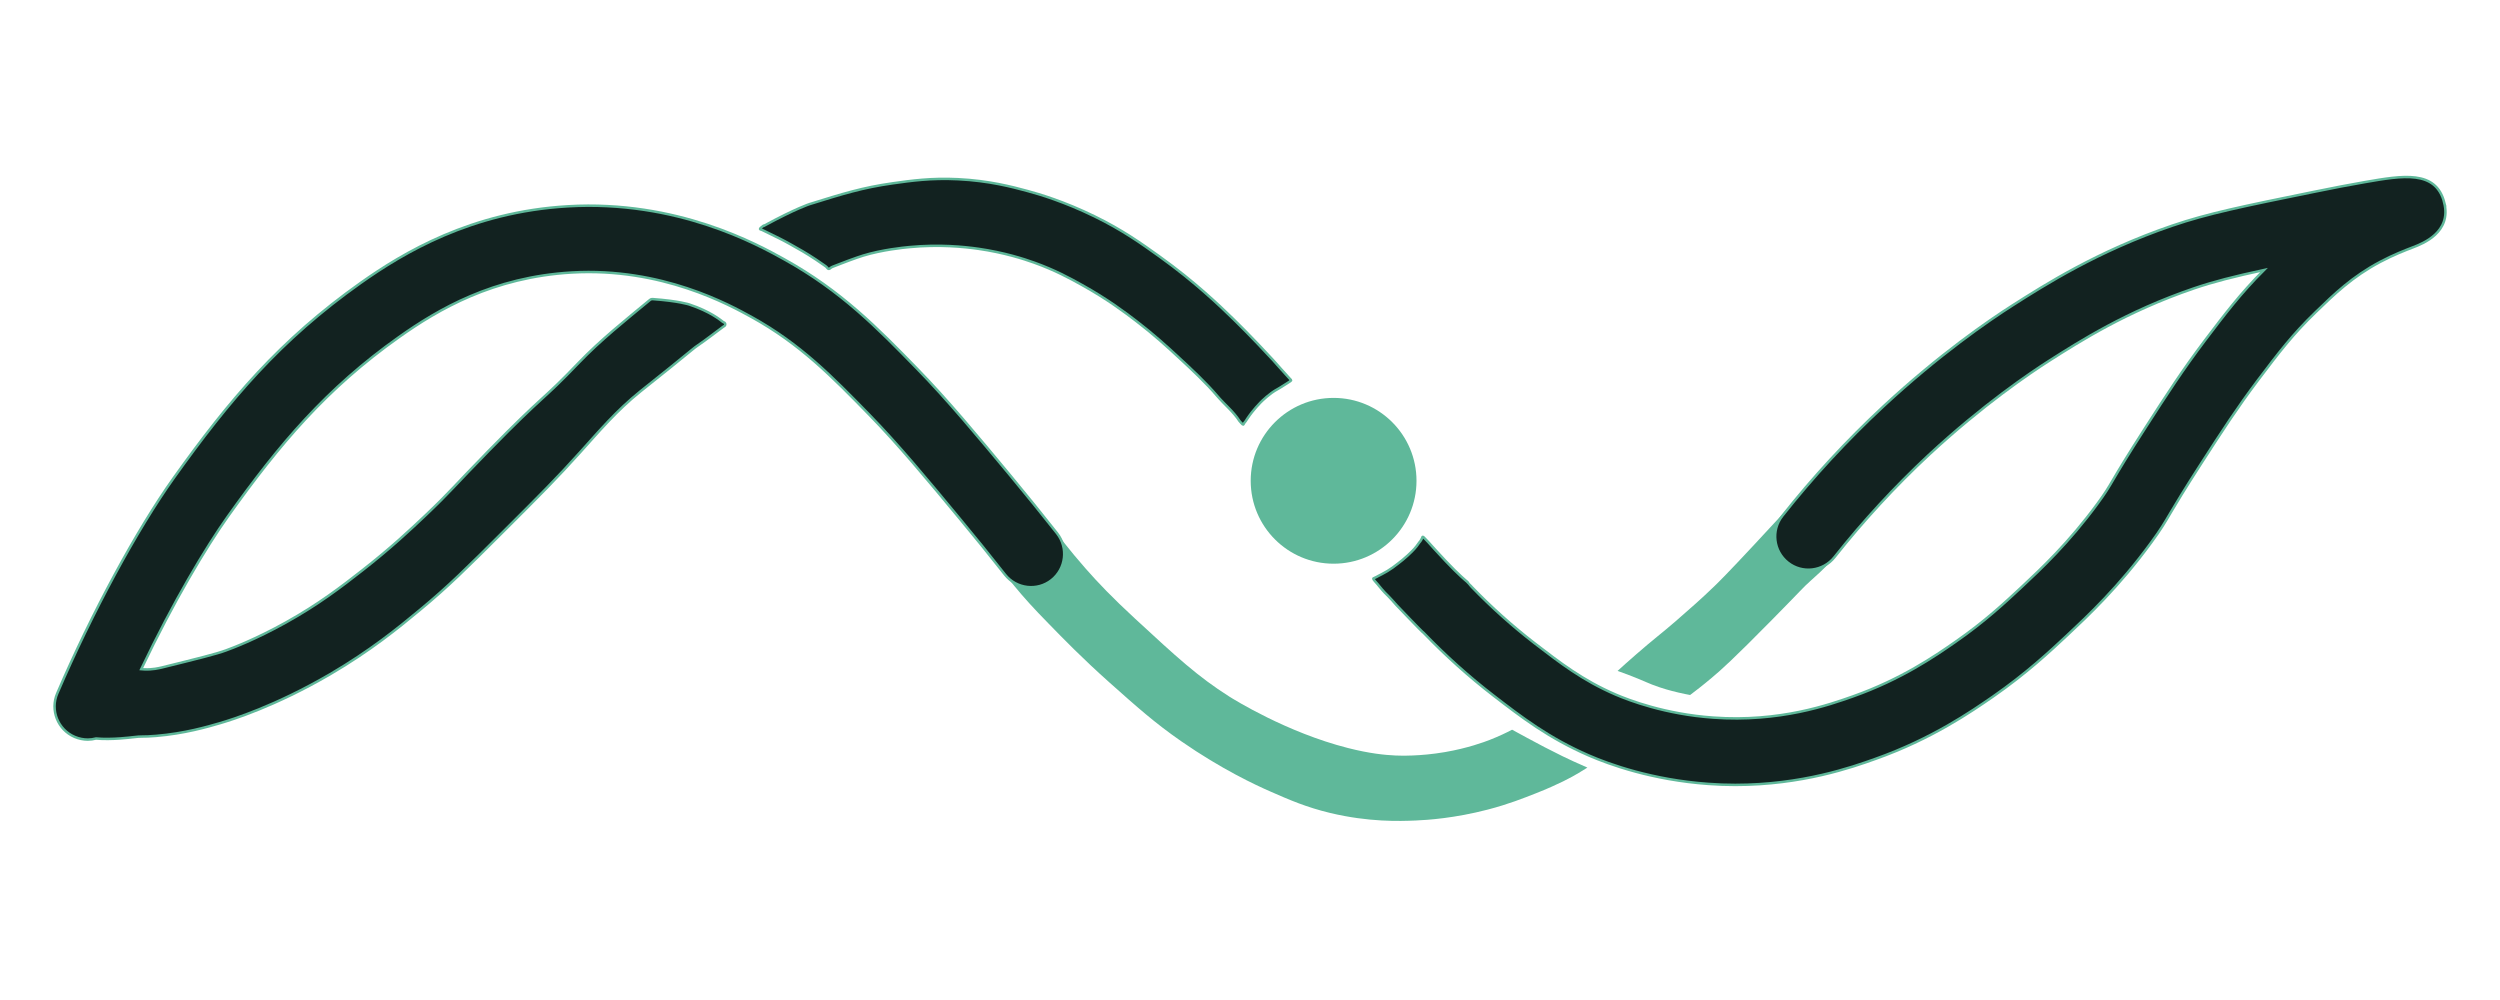
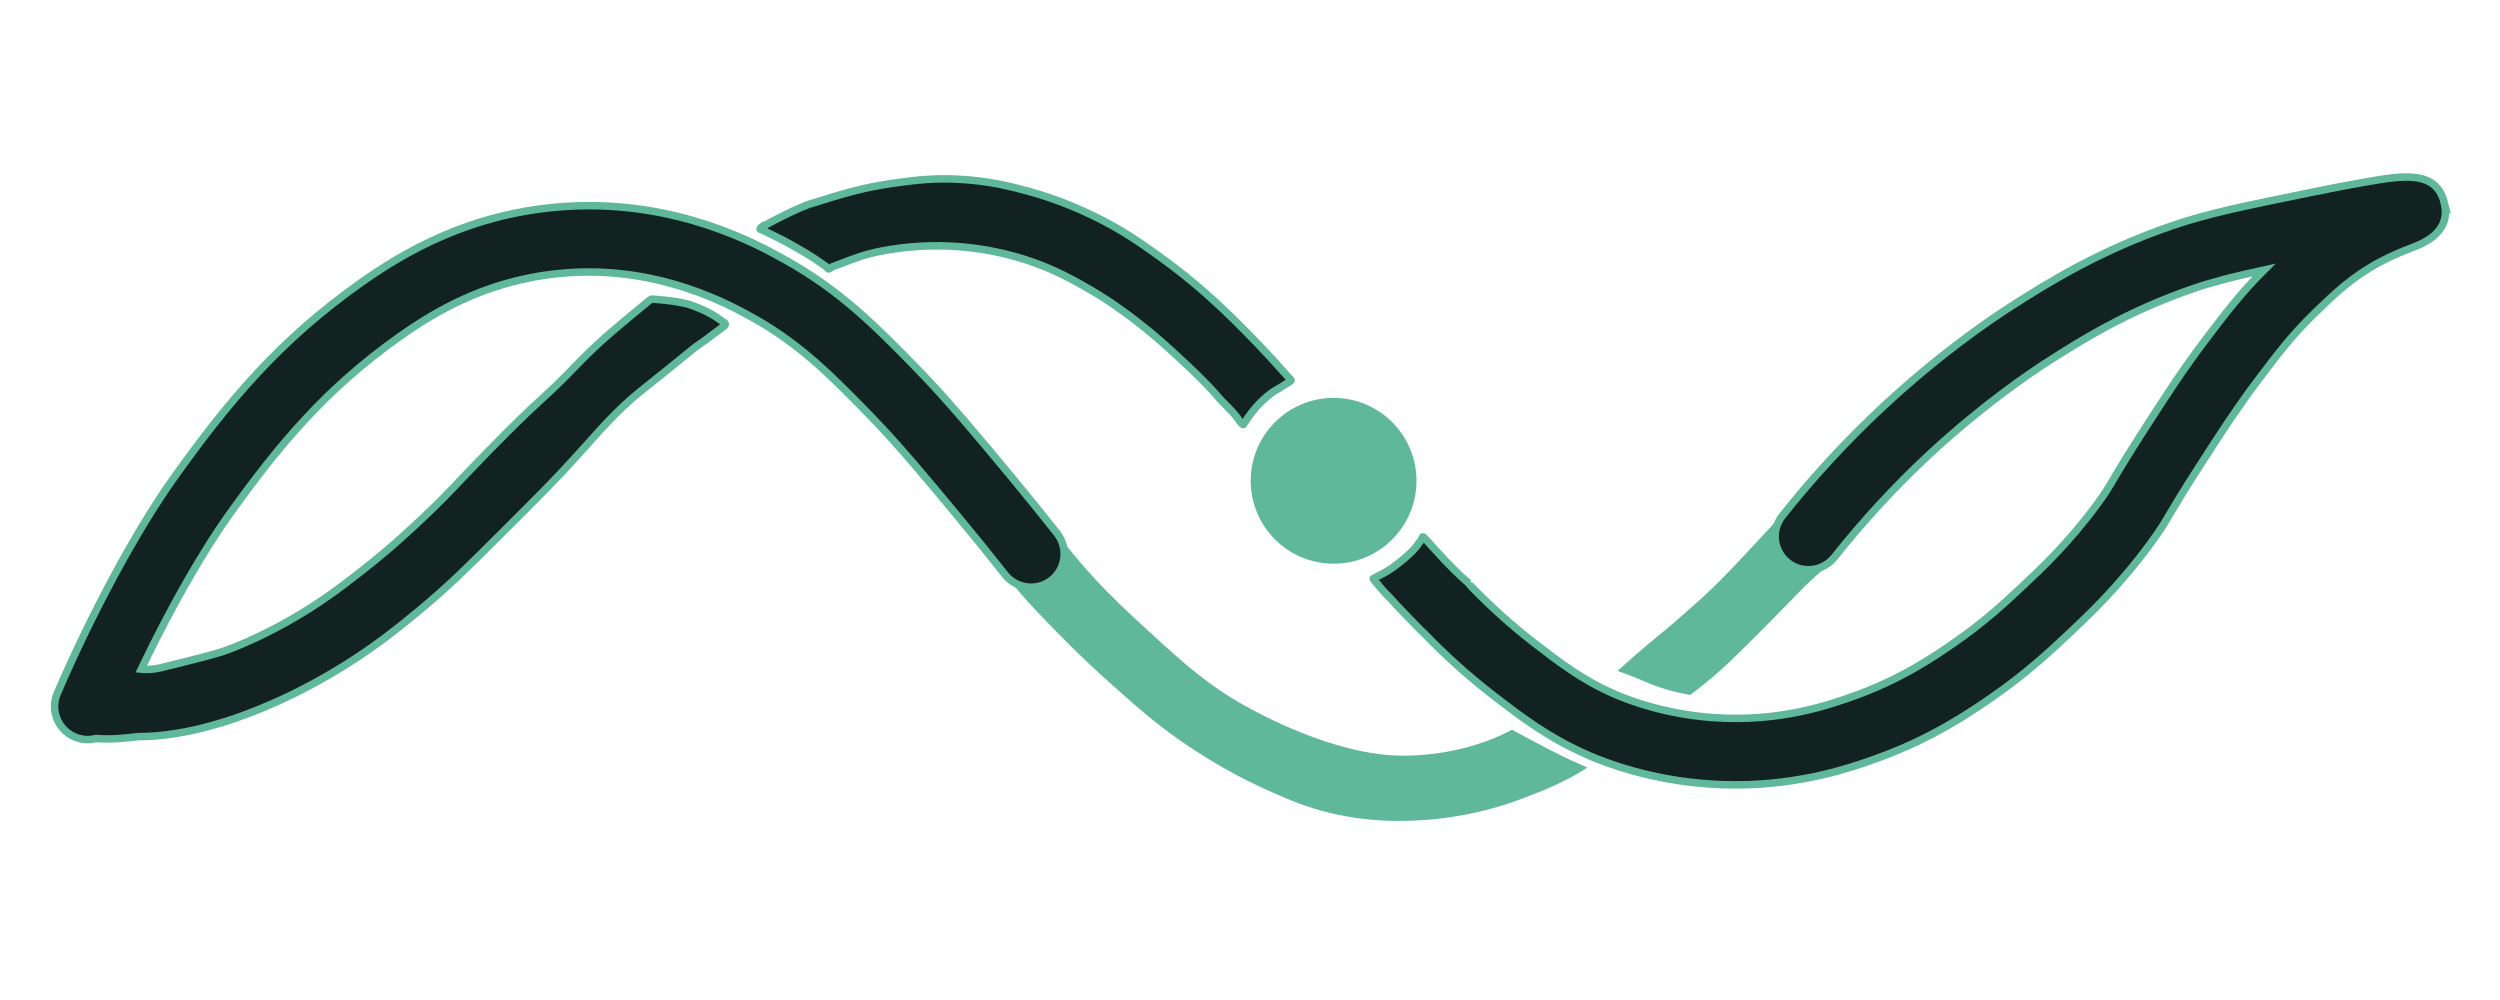
<svg xmlns="http://www.w3.org/2000/svg" id="Layer_1" data-name="Layer 1" viewBox="0 0 250 100">
  <path d="M104.81,52.15c.9,1.25,2.14,2.87,3.73,4.68,1.27,1.45,2.73,2.97,4.95,5.02,4.19,3.87,6.28,5.8,9.43,7.8.43.27,5.73,3.59,11.87,5.15,2.16.55,3.68.7,4.75.75.48.02,2.44.09,4.95-.34,2.28-.39,3.94-1.01,4.48-1.22.92-.36,1.67-.72,2.24-1.02.36.2.87.48,1.49.81,1.2.65,2.24,1.2,3.53,1.83.62.3,1.47.7,2.51,1.15-.21.13-.51.32-.88.54-.7.42-1.99,1.13-4.27,2.03-1.22.48-2.74,1.09-4.82,1.63-3.3.86-6,1.04-7.19,1.09-1.61.07-4.7.17-8.55-.75-2.41-.58-4.06-1.3-6.04-2.17-1.39-.61-4.83-2.2-8.89-5.02-2.66-1.85-4.4-3.41-7.12-5.83-2.75-2.45-4.63-4.39-6.17-5.97-1.42-1.45-2.38-2.5-3.39-3.73-.89-1.08-1.6-2.02-2.1-2.71,1.83-1.24,3.66-2.49,5.49-3.73Z" fill="#5fb89a" stroke-width="0" />
-   <path d="M105.72,53.35c-1.52-1.93-3.09-3.86-4.66-5.76-3.24-3.9-6.29-7.59-9.41-10.78-3.88-3.98-7.55-7.74-13.25-10.89-2.65-1.47-10.69-5.93-21.61-5.29-9.66.56-16.45,4.64-20.72,7.66-8.05,5.7-13.12,11.69-18.69,19.5-3.7,5.19-8.17,13.45-11.65,21.54-.73,1.68.05,3.64,1.74,4.36.43.18.87.27,1.31.27.28,0,.56-.04.82-.11,1.55.15,3.61-.12,3.61-.12,1.08-.14.97-.02,2.4-.14,2.85-.24,5.12-.9,6.38-1.27,1.23-.36,5.53-1.7,10.99-4.88,4.07-2.38,6.85-4.65,9.04-6.47,2.84-2.35,4.7-4.21,8.37-7.87,3.55-3.54,5.32-5.31,7.62-7.87,1.92-2.13,3.64-4.17,6.04-6.1.48-.39,1.34-1.06,3.05-2.44,2.32-1.87,2.24-1.85,2.71-2.17.87-.59,1.7-1.26,2.54-1.87.02-.01.12-.04.16-.14,0,0,.03-.08,0-.16-.04-.1-.17-.12-.19-.14-.29-.22-1.29-1.06-3.39-1.76,0,0-1.03-.35-3.66-.54-.04,0-.1,0-.17.02-.09.04-.15.1-.16.11-2.42,2-4.89,3.97-7.07,6.24-3.82,3.99-3.28,2.95-9.02,8.82-3.48,3.56-3.81,4.07-6.24,6.38-1.57,1.49-3.55,3.35-6.38,5.56-2.07,1.62-4.35,3.38-7.66,5.22-3.02,1.68-5.36,2.56-5.97,2.78-1,.37-2.79.81-6.38,1.7-.34.08-.96.23-1.76.2-.13,0-.24-.01-.34-.02,3.25-6.82,6.49-12.21,8.67-15.28,5.17-7.25,9.84-12.78,17.12-17.94,3.9-2.76,9.39-5.99,17.27-6.45,8.99-.52,15.78,3.24,18.01,4.47,4.84,2.68,8.02,5.94,11.71,9.72,2.93,3,5.9,6.58,9.04,10.38,1.54,1.85,3.07,3.75,4.56,5.64,1.14,1.44,3.23,1.68,4.66.55,1.44-1.14,1.68-3.23.55-4.67Z" fill="#122220" stroke="#5fb89a" stroke-miterlimit="10" stroke-width=".25" />
-   <path d="M76.39,22.58c3.25-1.76,4.57-2.17,4.57-2.17,3.34-1.04,5.29-1.65,8.32-2.08,1.84-.26,3.84-.54,6.51-.41,3.12.15,5.45.77,6.96,1.18,1.16.31,3.68,1.06,6.69,2.53,2.79,1.36,4.68,2.71,6.51,4.02,3.57,2.56,6.02,4.93,7.42,6.29,1.67,1.63,3.41,3.5,3.89,4.02.4.44,1.44,1.63,1.58,1.76.07.06.12.15.19.21.03.02.07.05.06.09,0,.04-.05.06-.07.07-.02.01.35-.18-.3.23-.6.38-.9.57-.97.6-.79.42-1.54,1.17-1.72,1.35,0,0-.69.69-1.27,1.55-.07.11-.15.21-.21.32-.06.09-.15.16-.18.26,0,.01-.02.05-.05.06-.03,0-.07-.04-.08-.05-.09-.11-.21-.19-.29-.31-.6-.94-1.5-1.65-2.22-2.5-1.12-1.32-2.58-2.68-3.89-3.89-1.09-1.01-2.38-2.2-4.23-3.62-1.11-.85-2.87-2.18-5.39-3.58-1.24-.69-2.7-1.49-4.78-2.24-1.06-.38-3.03-1.02-5.6-1.39-1.4-.2-3.88-.46-6.92-.17-.55.05-2.72.27-4.61.85,0,0-.86.26-2.54.92-.42.16-.63.24-.68.29-.05.04-.15.14-.25.12-.06-.02-.08-.07-.14-.14-.05-.07-.13-.12-.27-.22-1.18-.84-2.17-1.41-2.17-1.41-.88-.5-1.58-.91-2.34-1.29-.43-.22-1.27-.62-1.53-.75-.15-.07-.15-.08-.21-.1-.11-.04-.17-.04-.18-.08,0-.02,0-.06.13-.16.07-.06.15-.12.22-.17Z" fill="#122220" stroke="#5fb89a" stroke-miterlimit="10" stroke-width=".25" />
+   <path d="M105.72,53.35c-1.52-1.93-3.09-3.86-4.66-5.76-3.24-3.9-6.29-7.59-9.41-10.78-3.88-3.98-7.55-7.74-13.25-10.89-2.65-1.47-10.69-5.93-21.61-5.29-9.66.56-16.45,4.64-20.72,7.66-8.05,5.7-13.12,11.69-18.69,19.5-3.7,5.19-8.17,13.45-11.65,21.54-.73,1.68.05,3.64,1.74,4.36.43.18.87.27,1.31.27.28,0,.56-.04.82-.11,1.55.15,3.61-.12,3.61-.12,1.08-.14.97-.02,2.4-.14,2.85-.24,5.12-.9,6.38-1.27,1.23-.36,5.53-1.7,10.99-4.88,4.07-2.38,6.85-4.65,9.04-6.47,2.84-2.35,4.7-4.21,8.37-7.87,3.55-3.54,5.32-5.31,7.62-7.87,1.92-2.13,3.64-4.17,6.04-6.1.48-.39,1.34-1.06,3.05-2.44,2.32-1.87,2.24-1.85,2.71-2.17.87-.59,1.7-1.26,2.54-1.87.02-.01.12-.04.16-.14,0,0,.03-.08,0-.16-.04-.1-.17-.12-.19-.14-.29-.22-1.29-1.06-3.39-1.76,0,0-1.03-.35-3.66-.54-.04,0-.1,0-.17.02-.09.04-.15.1-.16.11-2.42,2-4.89,3.97-7.07,6.24-3.82,3.99-3.28,2.95-9.02,8.82-3.48,3.56-3.81,4.07-6.24,6.38-1.57,1.49-3.55,3.35-6.38,5.56-2.07,1.62-4.35,3.38-7.66,5.22-3.02,1.68-5.36,2.56-5.97,2.78-1,.37-2.79.81-6.38,1.7-.34.08-.96.23-1.76.2-.13,0-.24-.01-.34-.02,3.25-6.82,6.49-12.21,8.67-15.28,5.17-7.25,9.84-12.78,17.12-17.94,3.9-2.76,9.39-5.99,17.27-6.45,8.99-.52,15.78,3.24,18.01,4.47,4.84,2.68,8.02,5.94,11.71,9.72,2.93,3,5.9,6.58,9.04,10.38,1.54,1.85,3.07,3.75,4.56,5.64,1.14,1.44,3.23,1.68,4.66.55,1.44-1.14,1.68-3.23.55-4.67Z" fill="#122220" stroke="#5fb89a" stroke-miterlimit="10" stroke-width=".75" />
+   <path d="M76.39,22.58c3.25-1.76,4.57-2.17,4.57-2.17,3.34-1.04,5.29-1.65,8.32-2.08,1.84-.26,3.84-.54,6.51-.41,3.12.15,5.45.77,6.96,1.18,1.16.31,3.68,1.06,6.69,2.53,2.79,1.36,4.68,2.71,6.51,4.02,3.57,2.56,6.02,4.93,7.42,6.29,1.67,1.63,3.41,3.5,3.89,4.02.4.44,1.44,1.63,1.58,1.76.07.06.12.15.19.21.03.02.07.05.06.09,0,.04-.05.06-.07.07-.02.01.35-.18-.3.23-.6.38-.9.57-.97.6-.79.42-1.54,1.17-1.72,1.35,0,0-.69.69-1.27,1.55-.07.11-.15.21-.21.32-.06.09-.15.16-.18.26,0,.01-.02.05-.05.06-.03,0-.07-.04-.08-.05-.09-.11-.21-.19-.29-.31-.6-.94-1.5-1.65-2.22-2.5-1.12-1.32-2.58-2.68-3.89-3.89-1.09-1.01-2.38-2.2-4.23-3.62-1.11-.85-2.87-2.18-5.39-3.58-1.24-.69-2.7-1.49-4.78-2.24-1.06-.38-3.03-1.02-5.6-1.39-1.4-.2-3.88-.46-6.92-.17-.55.05-2.72.27-4.61.85,0,0-.86.26-2.54.92-.42.16-.63.24-.68.29-.05.04-.15.14-.25.12-.06-.02-.08-.07-.14-.14-.05-.07-.13-.12-.27-.22-1.18-.84-2.17-1.41-2.17-1.41-.88-.5-1.58-.91-2.34-1.29-.43-.22-1.27-.62-1.53-.75-.15-.07-.15-.08-.21-.1-.11-.04-.17-.04-.18-.08,0-.02,0-.06.13-.16.07-.06.15-.12.22-.17Z" fill="#122220" stroke="#5fb89a" stroke-miterlimit="10" stroke-width=".75" />
  <path d="M179.32,50.26c-1.58,1.72-2.91,3.15-3.9,4.21-2.77,2.97-3.45,3.63-3.93,4.1-1.37,1.33-2.46,2.27-3.9,3.53-1.38,1.2-2.19,1.78-4,3.36-.78.68-1.42,1.25-1.83,1.63.25.09.64.23,1.11.41,1.68.64,1.92.84,3.06,1.22.26.09.98.32,1.93.54.45.11.85.18,1.15.24.48-.36,1.24-.94,2.14-1.7.96-.8,2.12-1.83,6.1-5.87,3.09-3.13,2.94-3.07,3.83-3.87.47-.42,1.23-1.08,2.17-2.1.75-.81,1.3-1.52,1.66-2-1.87-1.23-3.73-2.46-5.6-3.7Z" fill="#5fb89a" stroke-width="0" />
-   <path d="M244.43,20.27c-.84-3.29-4.13-2.72-7.94-2.06-1.44.25-3.18.58-5.17.99-7.02,1.43-10.54,2.15-14.11,3.37-7.48,2.56-12.75,5.93-15.91,7.94-2.45,1.56-7.38,4.95-12.96,10.13-3.63,3.38-7.04,7.06-10.11,10.95-1.14,1.44-.89,3.53.55,4.67,1.44,1.14,3.53.89,4.67-.55,2.87-3.62,6.04-7.06,9.42-10.21,5.38-5,10.19-8.24,12.01-9.4,3.09-1.97,7.76-4.95,14.48-7.25,1.99-.68,4.08-1.21,7.04-1.85-2.36,2.36-3.93,4.44-5.88,7.01-2.24,2.97-3.81,5.39-5.97,8.75-1.83,2.84-2.67,4.25-3.22,5.19-.54.92-.79,1.34-1.55,2.38-2.88,3.94-5.72,6.6-7.59,8.35-1.65,1.54-3.69,3.46-6.68,5.53-2,1.39-5.36,3.71-10.21,5.43-2.38.84-7.33,2.6-13.98,2.12-4.8-.34-8.43-1.73-9.77-2.31-3.29-1.42-5.52-3.15-8.11-5.14-2.21-1.71-4.31-3.59-6.25-5.6-.03-.04-.07-.07-.1-.11-.03-.03-.23-.28-.24-.28,0,0-.02-.02-.05-.05-.05-.04-.08-.08-.08-.09-.04-.03-.82-.66-2.16-2.08-.63-.67-1.62-1.75-1.77-1.93-.07-.08-.15-.15-.22-.23-.06-.07-.13-.12-.19-.19-.04-.04-.07-.08-.1-.07-.03,0-.04.05-.07.13-.02.04-.04.09-.1.19-.05.1-.1.16-.16.22-.15.19-.2.27-.29.4-.27.36-.73.78-.88.92-.39.36-.71.61-.96.8-.42.33-.69.53-1.09.77-.46.27-.69.38-.87.47-.14.08-.28.16-.43.22-.03.01-.11.04-.1.08,0,.04.04.07.09.14,0,0,.06.09.2.24.14.14.22.26.28.33.22.26.4.49.58.67.49.47,1.05,1.11,1.18,1.26,0,0,2.6,2.73,2.73,2.79,0,0,0,0,0,0,2.16,2.24,4.5,4.35,6.98,6.26,2.82,2.17,5.48,4.22,9.52,5.98,2.05.89,6.33,2.44,11.94,2.84.93.07,1.83.1,2.7.1,6.69,0,11.69-1.77,13.98-2.59,5.68-2.01,9.64-4.76,11.77-6.23,3.38-2.35,5.72-4.54,7.43-6.14,2.06-1.93,5.17-4.84,8.41-9.28.96-1.31,1.32-1.92,1.91-2.93.56-.94,1.32-2.23,3.08-4.96,2.17-3.36,3.6-5.57,5.69-8.35,2.08-2.75,3.45-4.56,5.77-6.8,1.87-1.81,3.64-3.53,6.44-5.02,1.32-.7,2.46-1.14,3.29-1.46.96-.37,3.88-1.49,3.12-4.47Z" fill="#122220" stroke="#5fb89a" stroke-miterlimit="10" stroke-width=".25" />
+   <path d="M244.43,20.27c-.84-3.29-4.13-2.72-7.94-2.06-1.44.25-3.18.58-5.17.99-7.02,1.43-10.54,2.15-14.11,3.37-7.48,2.56-12.75,5.93-15.91,7.94-2.45,1.56-7.38,4.95-12.96,10.13-3.63,3.38-7.04,7.06-10.11,10.95-1.14,1.44-.89,3.53.55,4.67,1.44,1.14,3.53.89,4.67-.55,2.87-3.62,6.04-7.06,9.42-10.21,5.38-5,10.19-8.24,12.01-9.4,3.09-1.97,7.76-4.95,14.48-7.25,1.99-.68,4.08-1.21,7.04-1.85-2.36,2.36-3.93,4.44-5.88,7.01-2.24,2.97-3.81,5.39-5.97,8.75-1.83,2.84-2.67,4.25-3.22,5.19-.54.92-.79,1.34-1.55,2.38-2.88,3.94-5.72,6.6-7.59,8.35-1.65,1.54-3.69,3.46-6.68,5.53-2,1.39-5.36,3.71-10.21,5.43-2.38.84-7.33,2.6-13.98,2.12-4.8-.34-8.43-1.73-9.77-2.31-3.29-1.42-5.52-3.15-8.11-5.14-2.21-1.71-4.31-3.59-6.25-5.6-.03-.04-.07-.07-.1-.11-.03-.03-.23-.28-.24-.28,0,0-.02-.02-.05-.05-.05-.04-.08-.08-.08-.09-.04-.03-.82-.66-2.16-2.08-.63-.67-1.62-1.75-1.77-1.93-.07-.08-.15-.15-.22-.23-.06-.07-.13-.12-.19-.19-.04-.04-.07-.08-.1-.07-.03,0-.04.05-.07.13-.02.04-.04.09-.1.19-.05.1-.1.16-.16.22-.15.19-.2.27-.29.4-.27.36-.73.78-.88.92-.39.36-.71.61-.96.8-.42.33-.69.53-1.09.77-.46.27-.69.38-.87.47-.14.08-.28.16-.43.22-.03.01-.11.04-.1.08,0,.04.04.07.09.14,0,0,.06.09.2.24.14.14.22.26.28.33.22.26.4.49.58.67.49.47,1.05,1.11,1.18,1.26,0,0,2.6,2.73,2.73,2.79,0,0,0,0,0,0,2.16,2.24,4.5,4.35,6.98,6.26,2.82,2.17,5.48,4.22,9.52,5.98,2.05.89,6.33,2.44,11.94,2.84.93.07,1.83.1,2.7.1,6.69,0,11.69-1.77,13.98-2.59,5.68-2.01,9.64-4.76,11.77-6.23,3.38-2.35,5.72-4.54,7.43-6.14,2.06-1.93,5.17-4.84,8.41-9.28.96-1.31,1.32-1.92,1.91-2.93.56-.94,1.32-2.23,3.08-4.96,2.17-3.36,3.6-5.57,5.69-8.35,2.08-2.75,3.45-4.56,5.77-6.8,1.87-1.81,3.64-3.53,6.44-5.02,1.32-.7,2.46-1.14,3.29-1.46.96-.37,3.88-1.49,3.12-4.47Z" fill="#122220" stroke="#5fb89a" stroke-miterlimit="10" stroke-width=".75" />
  <circle cx="133.36" cy="48.08" r="8.29" fill="#5fb89a" stroke-width="0" />
</svg>
